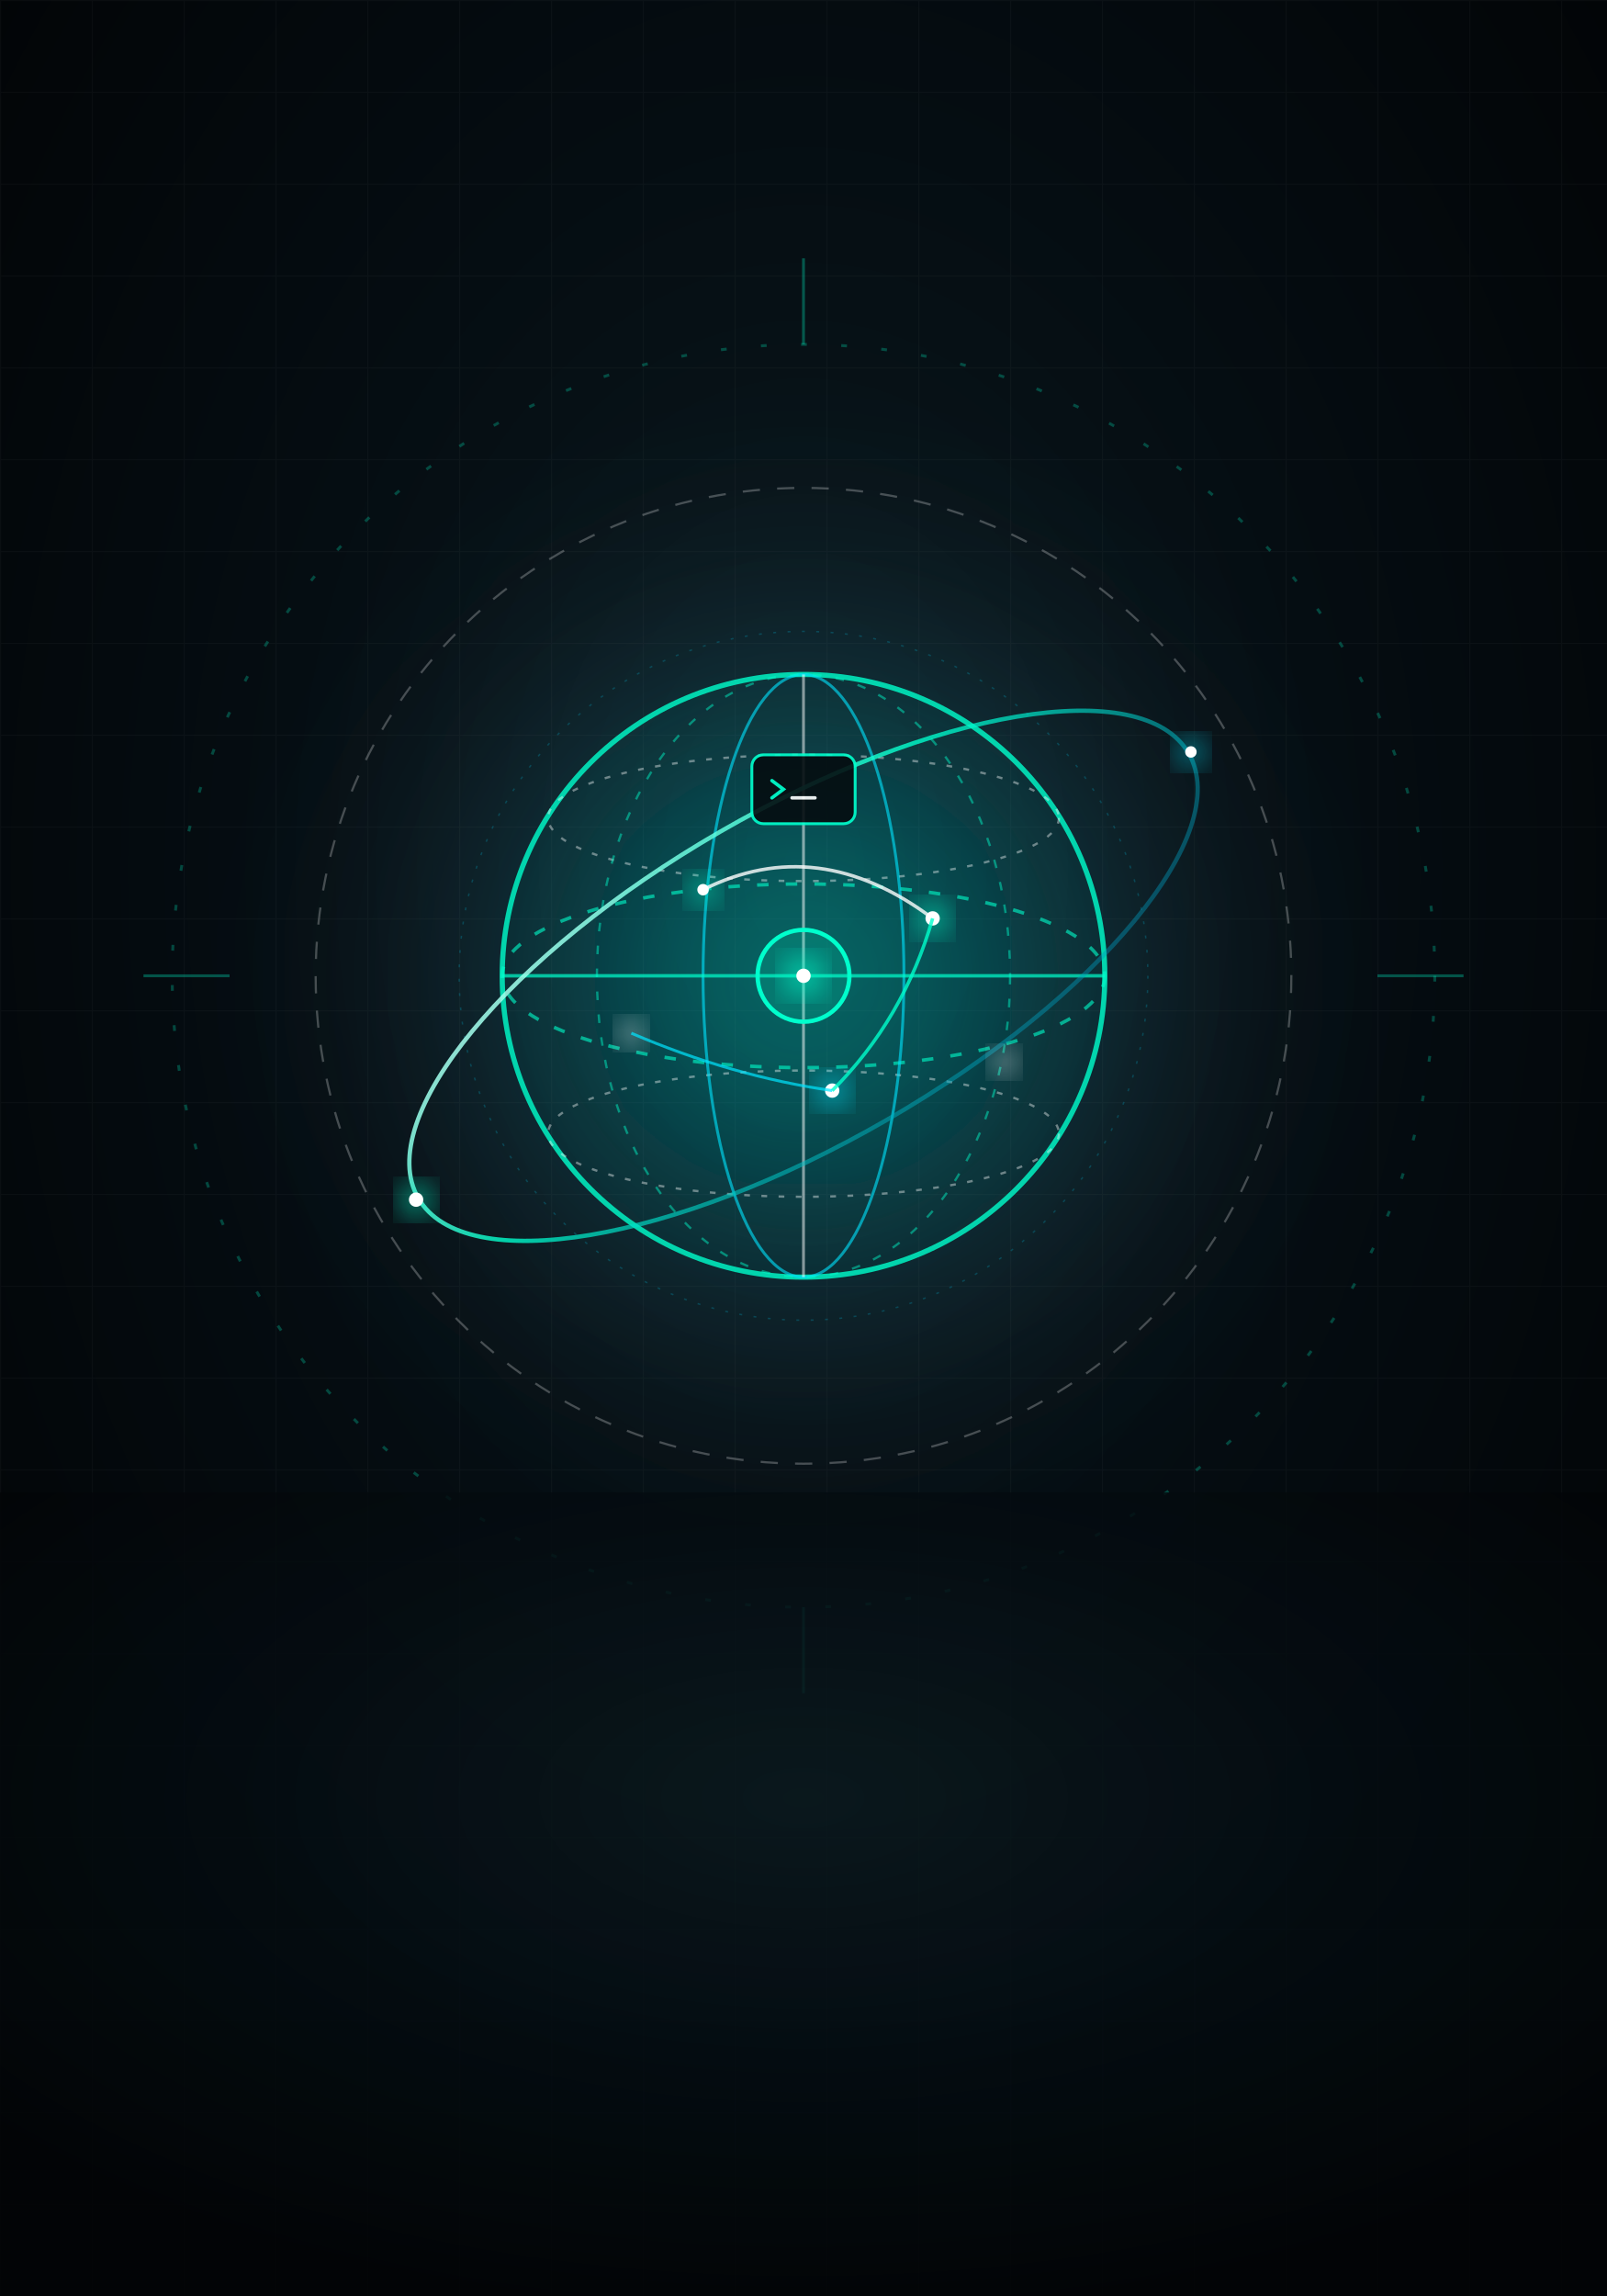
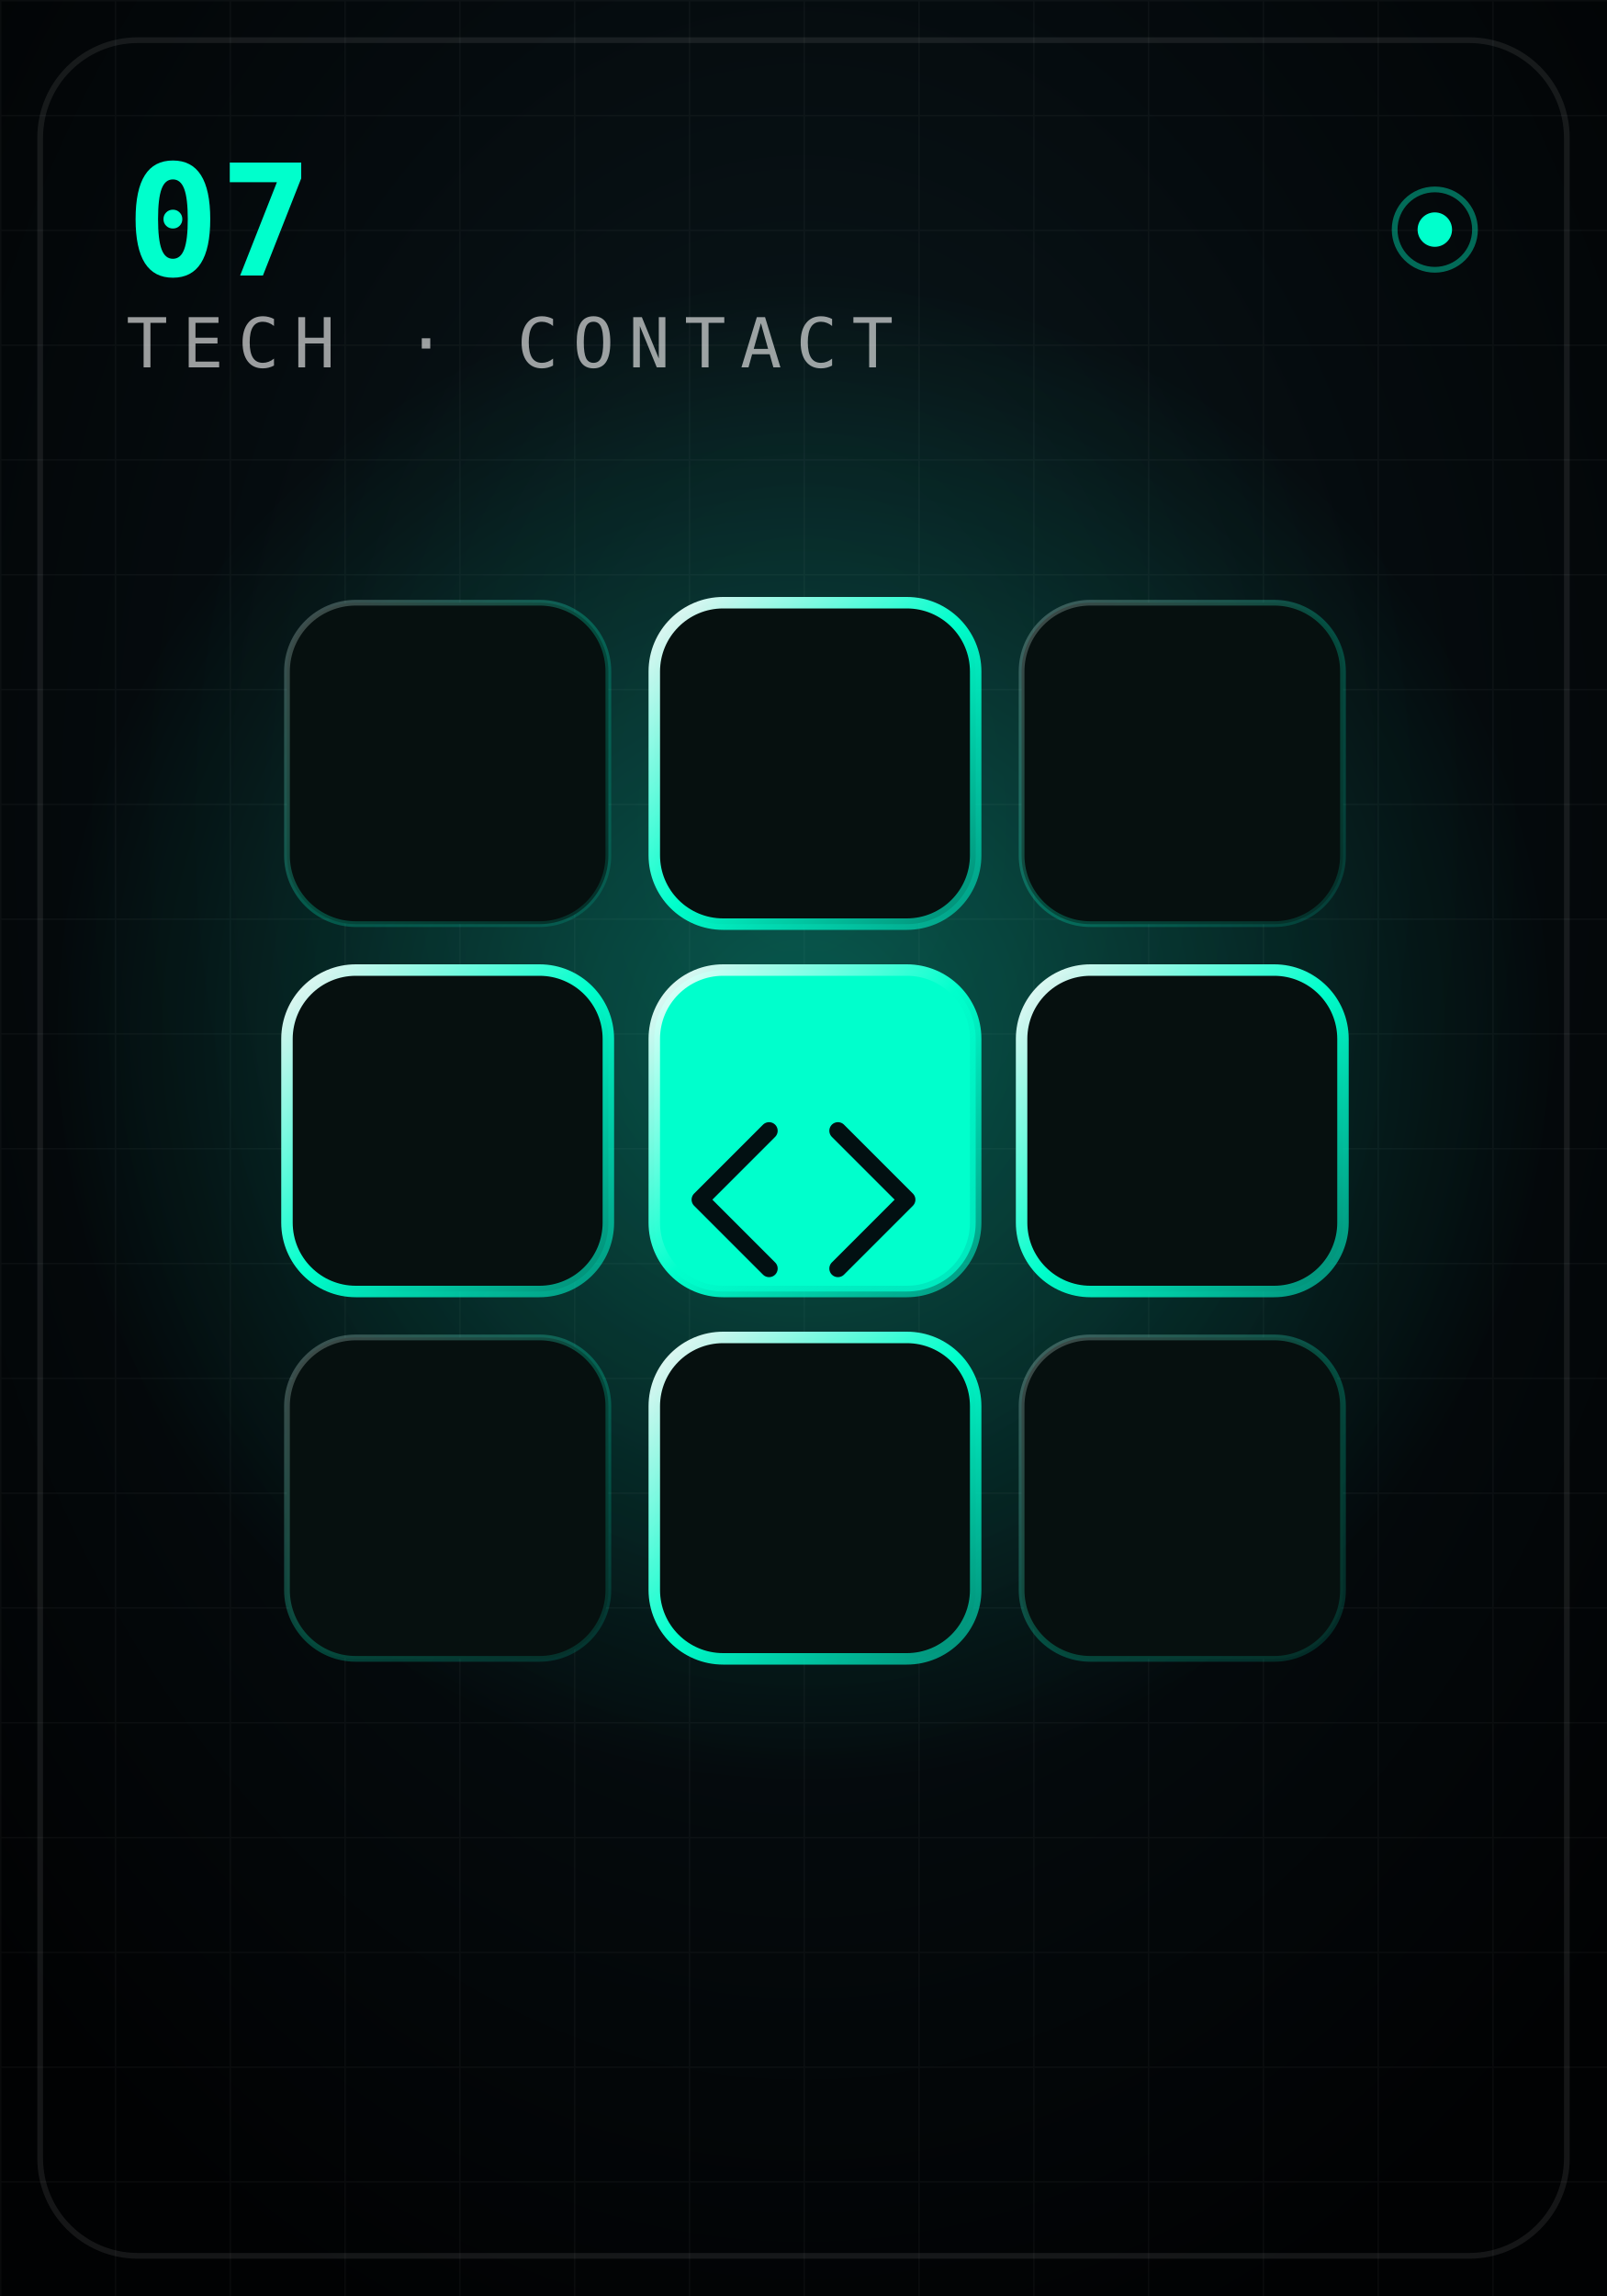
- <svg xmlns="http://www.w3.org/2000/svg" viewBox="0 0 560 800" width="100%" height="100%">
+ <svg xmlns="http://www.w3.org/2000/svg" viewBox="0 0 560 800" role="img" aria-label="Stack et Contact">
  <defs>
-     <radialGradient id="bg-stack" cx="50%" cy="38%" r="65%">
-       <stop offset="0%" stop-color="#0a1a1f" stop-opacity="1" />
-       <stop offset="50%" stop-color="#050d12" stop-opacity="1" />
-       <stop offset="100%" stop-color="#020406" stop-opacity="1" />
+     <radialGradient id="bg" cx="50%" cy="36%" r="70%">
+       <stop offset="0" stop-color="#0b1c20" />
+       <stop offset=".55" stop-color="#050b0e" />
+       <stop offset="1" stop-color="#010203" />
    </radialGradient>
-     <radialGradient id="stack-core-glow" cx="50%" cy="50%" r="50%">
-       <stop offset="0%" stop-color="#00ffcc" stop-opacity="0.8" />
-       <stop offset="40%" stop-color="#00b4d8" stop-opacity="0.35" />
-       <stop offset="80%" stop-color="#64748b" stop-opacity="0.1" />
-       <stop offset="100%" stop-color="#000000" stop-opacity="0" />
+     <radialGradient id="halo" cx="50%" cy="50%" r="50%">
+       <stop offset="0" stop-color="#00ffcc" stop-opacity=".28" />
+       <stop offset="1" stop-color="#00ffcc" stop-opacity="0" />
    </radialGradient>
-     <linearGradient id="orbital-grad" x1="0%" y1="0%" x2="100%" y2="100%">
-       <stop offset="0%" stop-color="#ffffff" stop-opacity="0.9" />
-       <stop offset="40%" stop-color="#00ffcc" stop-opacity="0.8" />
-       <stop offset="100%" stop-color="#0077b6" stop-opacity="0.3" />
+     <linearGradient id="ln" x1="0" y1="0" x2="1" y2="1">
+       <stop offset="0" stop-color="#fff" stop-opacity=".95" />
+       <stop offset=".5" stop-color="#00ffcc" />
+       <stop offset="1" stop-color="#00d8b4" stop-opacity=".6" />
    </linearGradient>
-     <filter id="glow-heavy" x="-50%" y="-50%" width="200%" height="200%">
-       <feGaussianBlur stdDeviation="35" result="blur" />
-     </filter>
-     <filter id="glow-soft" x="-30%" y="-30%" width="160%" height="160%">
-       <feGaussianBlur stdDeviation="6" result="blur" />
-     </filter>
-     <pattern id="grid-stk" width="32" height="32" patternUnits="userSpaceOnUse">
-       <path d="M 32 0 L 0 0 0 32" fill="none" stroke="#ffffff" stroke-width="0.75" stroke-opacity="0.03" />
+     <pattern id="grid" width="40" height="40" patternUnits="userSpaceOnUse">
+       <path d="M40 0H0V40" fill="none" stroke="#fff" stroke-opacity=".035" />
    </pattern>
  </defs>
-   <rect width="560" height="800" fill="url(#bg-stack)" />
-   <rect width="560" height="800" fill="url(#grid-stk)" />
-   <circle cx="280" cy="340" r="180" fill="url(#stack-core-glow)" filter="url(#glow-heavy)" opacity="0.65" />
-   <g opacity="0.25">
-     <circle cx="280" cy="340" r="220" fill="none" stroke="#00ffcc" stroke-width="1" stroke-dasharray="2 12" />
-     <circle cx="280" cy="340" r="170" fill="none" stroke="#ffffff" stroke-width="0.75" stroke-dasharray="6 6" />
-     <circle cx="280" cy="340" r="120" fill="none" stroke="#00b4d8" stroke-width="0.5" stroke-dasharray="1 4" />
+   <rect width="560" height="800" fill="url(#bg)" />
+   <rect width="560" height="800" fill="url(#grid)" />
+   <circle cx="280" cy="360" r="260" fill="url(#halo)" />
+   <rect x="14" y="14" width="532" height="772" rx="34" fill="none" stroke="#fff" stroke-opacity=".08" stroke-width="2" />
+   <text x="44" y="96" font-family="ui-monospace,SFMono-Regular,Menlo,monospace" font-size="54" font-weight="700" fill="#00ffcc">07</text>
+   <text x="44" y="128" font-family="ui-monospace,SFMono-Regular,Menlo,monospace" font-size="24" letter-spacing="5" fill="#fff" fill-opacity=".6">TECH · CONTACT</text>
+   <circle cx="500" cy="80" r="6" fill="#00ffcc" />
+   <circle cx="500" cy="80" r="14" fill="none" stroke="#00ffcc" stroke-opacity=".4" stroke-width="2" />
+   <g fill="none" stroke="url(#ln)" stroke-width="4" stroke-linecap="round" stroke-linejoin="round">
+     <rect x="100" y="210" width="112" height="112" rx="24" fill="#06100f" stroke-opacity="0.25" stroke-width="2" />
+     <rect x="228" y="210" width="112" height="112" rx="24" fill="#06100f" stroke-opacity="1" stroke-width="4" />
+     <rect x="356" y="210" width="112" height="112" rx="24" fill="#06100f" stroke-opacity="0.25" stroke-width="2" />
+     <rect x="100" y="338" width="112" height="112" rx="24" fill="#06100f" stroke-opacity="1" stroke-width="4" />
+     <rect x="228" y="338" width="112" height="112" rx="24" fill="#00ffcc" stroke-opacity="1" stroke-width="4" />
+     <rect x="356" y="338" width="112" height="112" rx="24" fill="#06100f" stroke-opacity="1" stroke-width="4" />
+     <rect x="100" y="466" width="112" height="112" rx="24" fill="#06100f" stroke-opacity="0.25" stroke-width="2" />
+     <rect x="228" y="466" width="112" height="112" rx="24" fill="#06100f" stroke-opacity="1" stroke-width="4" />
+     <rect x="356" y="466" width="112" height="112" rx="24" fill="#06100f" stroke-opacity="0.25" stroke-width="2" />
+     <path d="M268 394l-24 24 24 24M292 394l24 24-24 24" stroke="#021012" stroke-width="6" />
  </g>
-   <g opacity="0.3" stroke="#00ffcc" stroke-width="1">
-     <line x1="280" y1="90" x2="280" y2="120" />
-     <line x1="280" y1="560" x2="280" y2="590" />
-     <line x1="50" y1="340" x2="80" y2="340" />
-     <line x1="480" y1="340" x2="510" y2="340" />
-   </g>
-   <g transform="translate(280, 340)">
-     <circle cx="0" cy="0" r="105" fill="none" stroke="#00ffcc" stroke-width="1.8" opacity="0.8" />
-     <circle cx="0" cy="0" r="105" fill="rgba(0,255,204,0.03)" />
-     <ellipse cx="0" cy="0" rx="105" ry="32" fill="none" stroke="#00ffcc" stroke-width="1.2" stroke-dasharray="4 6" opacity="0.6" />
-     <ellipse cx="0" cy="-55" rx="89" ry="22" fill="none" stroke="#ffffff" stroke-width="0.8" stroke-dasharray="2 4" opacity="0.4" />
-     <ellipse cx="0" cy="55" rx="89" ry="22" fill="none" stroke="#ffffff" stroke-width="0.8" stroke-dasharray="2 4" opacity="0.4" />
-     <ellipse cx="0" cy="0" rx="35" ry="105" fill="none" stroke="#00e5ff" stroke-width="1" opacity="0.6" />
-     <ellipse cx="0" cy="0" rx="72" ry="105" fill="none" stroke="#00ffcc" stroke-width="0.8" stroke-dasharray="3 5" opacity="0.45" />
-     <line x1="0" y1="-105" x2="0" y2="105" stroke="#ffffff" stroke-width="1" opacity="0.5" />
-     <line x1="-105" y1="0" x2="105" y2="0" stroke="#00ffcc" stroke-width="1.2" opacity="0.7" />
-     <ellipse rx="155" ry="58" fill="none" stroke="url(#orbital-grad)" stroke-width="1.5" transform="rotate(-30)" />
-     <circle cx="-135" cy="78" r="5" fill="#00ffcc" filter="url(#glow-soft)" />
-     <circle cx="-135" cy="78" r="2.5" fill="#ffffff" />
-     <circle cx="135" cy="-78" r="4.5" fill="#00e5ff" filter="url(#glow-soft)" />
-     <circle cx="135" cy="-78" r="2" fill="#ffffff" />
-     <circle cx="-35" cy="-30" r="4.5" fill="#00ffcc" filter="url(#glow-soft)" />
-     <circle cx="-35" cy="-30" r="2" fill="#ffffff" />
-     <circle cx="45" cy="-20" r="5" fill="#00ffcc" filter="url(#glow-soft)" />
-     <circle cx="45" cy="-20" r="2.5" fill="#ffffff" />
-     <circle cx="10" cy="40" r="5" fill="#00e5ff" filter="url(#glow-soft)" />
-     <circle cx="10" cy="40" r="2.5" fill="#ffffff" />
-     <circle cx="-60" cy="20" r="4" fill="#ffffff" filter="url(#glow-soft)" />
-     <circle cx="70" cy="30" r="4" fill="#ffffff" filter="url(#glow-soft)" />
-     <path d="M -35 -30 Q 5 -50 45 -20" fill="none" stroke="#ffffff" stroke-width="1.2" opacity="0.8" />
-     <path d="M 45 -20 Q 35 15 10 40" fill="none" stroke="#00ffcc" stroke-width="1.2" opacity="0.8" />
-     <path d="M -60 20 Q -25 35 10 40" fill="none" stroke="#00e5ff" stroke-width="1" opacity="0.7" />
-     <circle cx="0" cy="0" r="16" fill="rgba(0,255,204,0.15)" stroke="#00ffcc" stroke-width="1.5" />
-     <circle cx="0" cy="0" r="6" fill="#00ffcc" filter="url(#glow-soft)" />
-     <circle cx="0" cy="0" r="2.5" fill="#ffffff" />
-     <g transform="translate(0, 0)" opacity="0.9">
-       <g transform="translate(0, -65)">
-         <rect x="-18" y="-12" width="36" height="24" rx="4" fill="#040c10" stroke="#00ffcc" stroke-width="1" />
-         <path d="M -11 -3 L -7 0 L -11 3" fill="none" stroke="#00ffcc" stroke-width="1.2" stroke-linecap="round" />
-         <line x1="-4" y1="3" x2="4" y2="3" stroke="#ffffff" stroke-width="1.2" stroke-linecap="round" />
-       </g>
-     </g>
-   </g>
-   <rect y="520" width="560" height="280" fill="url(#bg-stack)" opacity="0.85" />
</svg>
